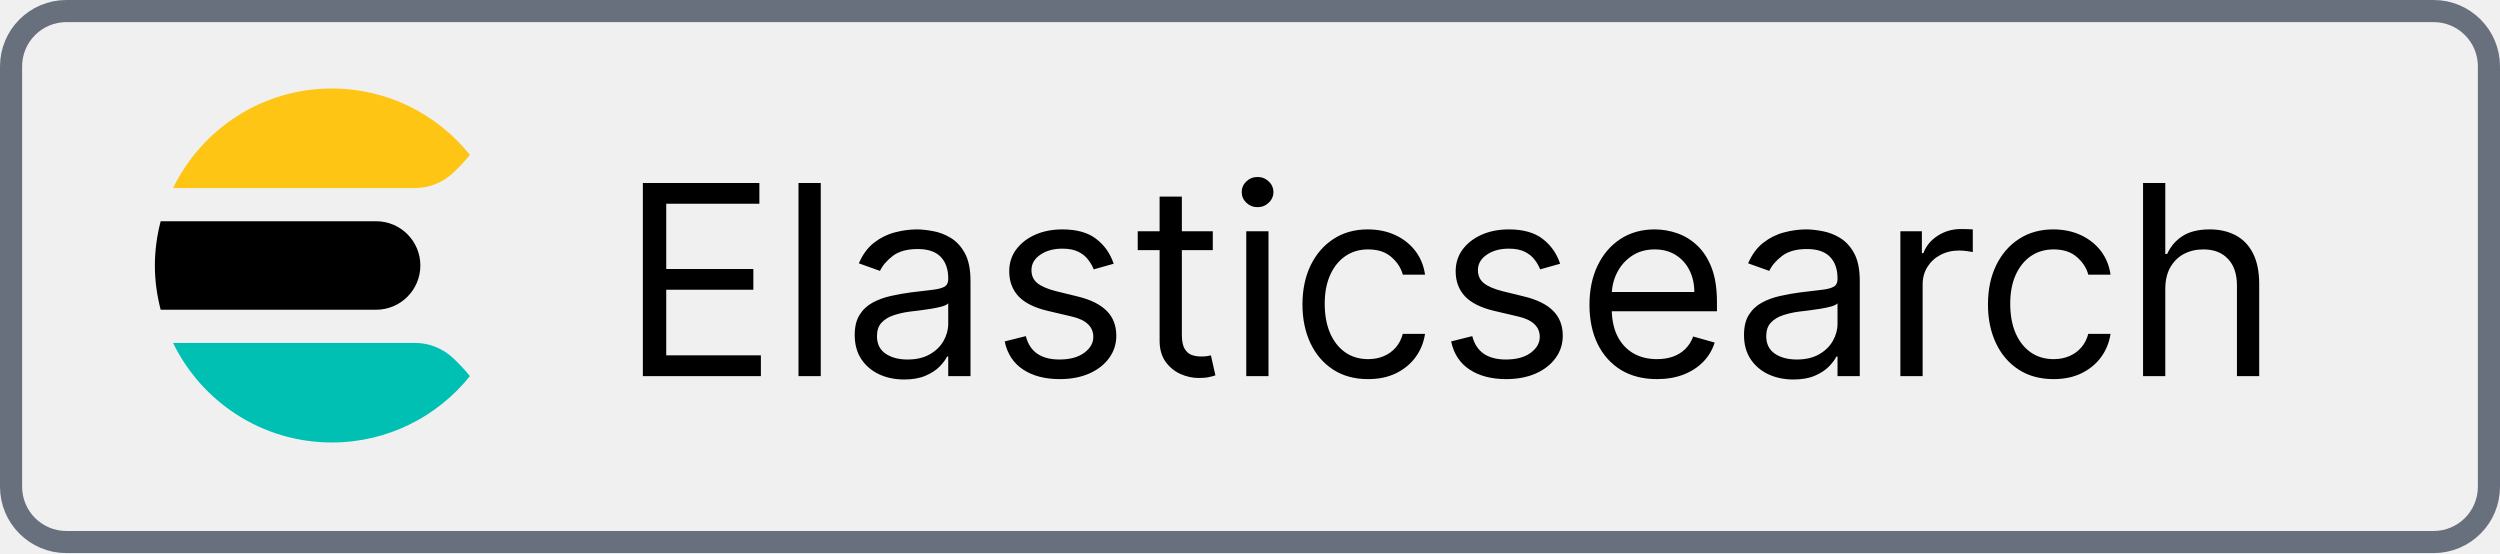
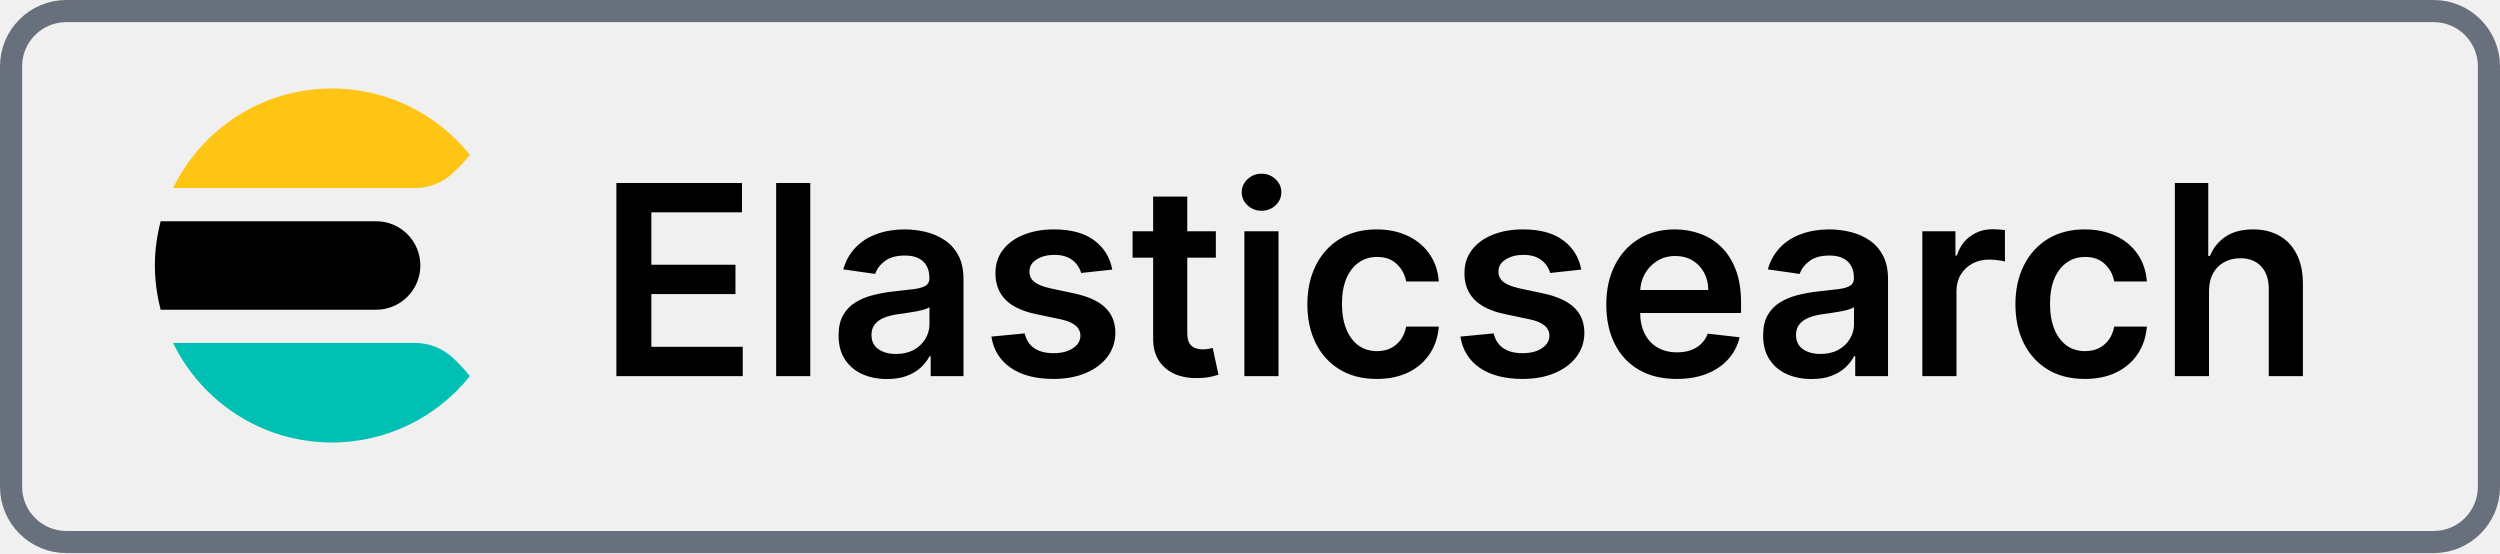
<svg xmlns="http://www.w3.org/2000/svg" width="113" height="25" viewBox="0 0 113 25" fill="none">
  <g clip-path="url(#clip0_4_44)">
    <path fill-rule="evenodd" clip-rule="evenodd" d="M7 12C7 12.692 7.097 13.36 7.262 14H17C18.105 14 19 13.104 19 12C19 10.896 18.105 10 17 10H7.262C7.097 10.64 7 11.308 7 12Z" fill="black" />
    <path fill-rule="evenodd" clip-rule="evenodd" d="M20.462 7.831C20.741 7.573 21.001 7.297 21.24 7C19.773 5.173 17.525 4 15 4C11.839 4 9.119 5.839 7.822 8.5H18.755C19.388 8.5 19.997 8.26 20.462 7.831Z" fill="#FEC514" />
    <path fill-rule="evenodd" clip-rule="evenodd" d="M18.755 15.5H7.822C9.12 18.162 11.839 20 15 20C17.525 20 19.773 18.827 21.24 17C21.001 16.704 20.741 16.427 20.462 16.169C19.997 15.74 19.388 15.5 18.755 15.5Z" fill="#00BFB3" />
  </g>
-   <path d="M29.057 17V8.273H34.324V9.21H30.114V12.159H34.051V13.097H30.114V16.062H34.392V17H29.057ZM37.098 8.273V17H36.092V8.273H37.098ZM40.866 17.153C40.451 17.153 40.075 17.075 39.737 16.919C39.399 16.76 39.13 16.531 38.931 16.233C38.733 15.932 38.633 15.568 38.633 15.142C38.633 14.767 38.707 14.463 38.855 14.23C39.002 13.994 39.2 13.81 39.447 13.676C39.694 13.543 39.967 13.443 40.265 13.378C40.566 13.31 40.869 13.256 41.173 13.216C41.571 13.165 41.893 13.126 42.14 13.101C42.39 13.072 42.572 13.026 42.686 12.96C42.802 12.895 42.86 12.781 42.86 12.619V12.585C42.86 12.165 42.745 11.838 42.515 11.605C42.288 11.372 41.943 11.256 41.48 11.256C41 11.256 40.623 11.361 40.35 11.571C40.078 11.781 39.886 12.006 39.775 12.244L38.821 11.903C38.991 11.506 39.218 11.196 39.502 10.974C39.789 10.75 40.102 10.594 40.44 10.506C40.781 10.415 41.116 10.369 41.446 10.369C41.656 10.369 41.897 10.395 42.17 10.446C42.446 10.494 42.711 10.595 42.967 10.749C43.225 10.902 43.44 11.133 43.61 11.443C43.781 11.753 43.866 12.168 43.866 12.688V17H42.86V16.114H42.809C42.741 16.256 42.627 16.408 42.468 16.57C42.309 16.732 42.098 16.869 41.834 16.983C41.569 17.097 41.247 17.153 40.866 17.153ZM41.02 16.25C41.417 16.25 41.752 16.172 42.025 16.016C42.301 15.859 42.508 15.658 42.647 15.411C42.789 15.163 42.86 14.903 42.86 14.631V13.71C42.818 13.761 42.724 13.808 42.579 13.851C42.437 13.891 42.272 13.926 42.085 13.957C41.9 13.986 41.72 14.011 41.544 14.034C41.37 14.054 41.23 14.071 41.122 14.085C40.86 14.119 40.616 14.175 40.389 14.251C40.164 14.325 39.983 14.438 39.843 14.588C39.707 14.736 39.639 14.938 39.639 15.193C39.639 15.543 39.768 15.807 40.027 15.986C40.288 16.162 40.619 16.25 41.02 16.25ZM50.338 11.921L49.435 12.176C49.378 12.026 49.294 11.879 49.183 11.737C49.075 11.592 48.928 11.473 48.74 11.379C48.553 11.286 48.312 11.239 48.02 11.239C47.619 11.239 47.285 11.331 47.019 11.516C46.754 11.697 46.622 11.929 46.622 12.21C46.622 12.46 46.713 12.658 46.895 12.803C47.077 12.947 47.361 13.068 47.747 13.165L48.719 13.403C49.304 13.546 49.74 13.763 50.027 14.055C50.314 14.345 50.457 14.719 50.457 15.176C50.457 15.551 50.349 15.886 50.133 16.182C49.92 16.477 49.622 16.71 49.239 16.881C48.855 17.051 48.409 17.136 47.901 17.136C47.233 17.136 46.68 16.991 46.243 16.702C45.805 16.412 45.528 15.989 45.412 15.432L46.367 15.193C46.457 15.546 46.629 15.81 46.882 15.986C47.138 16.162 47.472 16.25 47.883 16.25C48.352 16.25 48.724 16.151 49 15.952C49.278 15.75 49.418 15.508 49.418 15.227C49.418 15 49.338 14.81 49.179 14.656C49.02 14.5 48.776 14.383 48.446 14.307L47.355 14.051C46.756 13.909 46.315 13.689 46.034 13.391C45.756 13.089 45.617 12.713 45.617 12.261C45.617 11.892 45.72 11.565 45.928 11.281C46.138 10.997 46.423 10.774 46.784 10.612C47.148 10.45 47.56 10.369 48.02 10.369C48.668 10.369 49.176 10.511 49.545 10.796C49.918 11.079 50.182 11.454 50.338 11.921ZM54.818 10.454V11.307H51.426V10.454H54.818ZM52.414 8.886H53.42V15.125C53.42 15.409 53.461 15.622 53.544 15.764C53.629 15.903 53.737 15.997 53.867 16.046C54.001 16.091 54.142 16.114 54.289 16.114C54.4 16.114 54.491 16.108 54.562 16.097C54.633 16.082 54.69 16.071 54.733 16.062L54.937 16.966C54.869 16.991 54.774 17.017 54.652 17.043C54.529 17.071 54.375 17.085 54.187 17.085C53.903 17.085 53.625 17.024 53.352 16.902C53.082 16.78 52.858 16.594 52.679 16.344C52.502 16.094 52.414 15.778 52.414 15.398V8.886ZM56.331 17V10.454H57.336V17H56.331ZM56.842 9.364C56.646 9.364 56.477 9.297 56.335 9.163C56.196 9.03 56.126 8.869 56.126 8.682C56.126 8.494 56.196 8.334 56.335 8.2C56.477 8.067 56.646 8 56.842 8C57.038 8 57.206 8.067 57.345 8.2C57.487 8.334 57.558 8.494 57.558 8.682C57.558 8.869 57.487 9.03 57.345 9.163C57.206 9.297 57.038 9.364 56.842 9.364ZM61.837 17.136C61.224 17.136 60.695 16.991 60.252 16.702C59.809 16.412 59.468 16.013 59.229 15.504C58.991 14.996 58.871 14.415 58.871 13.761C58.871 13.097 58.994 12.51 59.238 12.001C59.485 11.49 59.829 11.091 60.269 10.804C60.712 10.514 61.229 10.369 61.82 10.369C62.281 10.369 62.695 10.454 63.065 10.625C63.434 10.796 63.736 11.034 63.972 11.341C64.208 11.648 64.354 12.006 64.411 12.415H63.406C63.329 12.117 63.158 11.852 62.894 11.622C62.633 11.389 62.281 11.273 61.837 11.273C61.445 11.273 61.102 11.375 60.806 11.579C60.514 11.781 60.285 12.067 60.12 12.436C59.958 12.803 59.877 13.233 59.877 13.727C59.877 14.233 59.957 14.673 60.116 15.048C60.278 15.423 60.505 15.714 60.798 15.922C61.093 16.129 61.44 16.233 61.837 16.233C62.099 16.233 62.336 16.188 62.549 16.097C62.762 16.006 62.943 15.875 63.09 15.704C63.238 15.534 63.343 15.329 63.406 15.091H64.411C64.354 15.477 64.214 15.825 63.989 16.135C63.768 16.442 63.474 16.686 63.107 16.868C62.744 17.047 62.32 17.136 61.837 17.136ZM70.518 11.921L69.614 12.176C69.558 12.026 69.474 11.879 69.363 11.737C69.255 11.592 69.107 11.473 68.92 11.379C68.732 11.286 68.492 11.239 68.2 11.239C67.799 11.239 67.465 11.331 67.198 11.516C66.934 11.697 66.802 11.929 66.802 12.21C66.802 12.46 66.893 12.658 67.075 12.803C67.256 12.947 67.54 13.068 67.927 13.165L68.898 13.403C69.484 13.546 69.92 13.763 70.207 14.055C70.494 14.345 70.637 14.719 70.637 15.176C70.637 15.551 70.529 15.886 70.313 16.182C70.1 16.477 69.802 16.71 69.418 16.881C69.035 17.051 68.589 17.136 68.08 17.136C67.413 17.136 66.86 16.991 66.423 16.702C65.985 16.412 65.708 15.989 65.592 15.432L66.546 15.193C66.637 15.546 66.809 15.81 67.062 15.986C67.317 16.162 67.651 16.25 68.063 16.25C68.532 16.25 68.904 16.151 69.18 15.952C69.458 15.75 69.597 15.508 69.597 15.227C69.597 15 69.518 14.81 69.359 14.656C69.2 14.5 68.955 14.383 68.626 14.307L67.535 14.051C66.935 13.909 66.495 13.689 66.214 13.391C65.935 13.089 65.796 12.713 65.796 12.261C65.796 11.892 65.9 11.565 66.107 11.281C66.317 10.997 66.603 10.774 66.964 10.612C67.327 10.45 67.739 10.369 68.2 10.369C68.847 10.369 69.356 10.511 69.725 10.796C70.097 11.079 70.362 11.454 70.518 11.921ZM74.895 17.136C74.265 17.136 73.721 16.997 73.263 16.719C72.809 16.438 72.458 16.046 72.211 15.543C71.966 15.037 71.844 14.449 71.844 13.778C71.844 13.108 71.966 12.517 72.211 12.006C72.458 11.492 72.802 11.091 73.242 10.804C73.685 10.514 74.202 10.369 74.793 10.369C75.134 10.369 75.471 10.426 75.803 10.54C76.135 10.653 76.438 10.838 76.711 11.094C76.983 11.347 77.201 11.682 77.363 12.099C77.525 12.517 77.606 13.031 77.606 13.642V14.068H72.56V13.199H76.583C76.583 12.829 76.509 12.5 76.361 12.21C76.216 11.921 76.009 11.692 75.739 11.524C75.472 11.357 75.157 11.273 74.793 11.273C74.392 11.273 74.046 11.372 73.753 11.571C73.463 11.767 73.24 12.023 73.084 12.338C72.928 12.653 72.85 12.992 72.85 13.352V13.932C72.85 14.426 72.935 14.845 73.106 15.189C73.279 15.53 73.519 15.79 73.826 15.969C74.132 16.145 74.489 16.233 74.895 16.233C75.159 16.233 75.398 16.196 75.611 16.122C75.827 16.046 76.013 15.932 76.169 15.781C76.326 15.628 76.446 15.438 76.532 15.21L77.503 15.483C77.401 15.812 77.229 16.102 76.988 16.352C76.746 16.599 76.448 16.793 76.093 16.932C75.738 17.068 75.338 17.136 74.895 17.136ZM81.061 17.153C80.647 17.153 80.27 17.075 79.932 16.919C79.594 16.76 79.326 16.531 79.127 16.233C78.928 15.932 78.829 15.568 78.829 15.142C78.829 14.767 78.902 14.463 79.05 14.23C79.198 13.994 79.395 13.81 79.642 13.676C79.89 13.543 80.162 13.443 80.461 13.378C80.762 13.31 81.064 13.256 81.368 13.216C81.766 13.165 82.088 13.126 82.336 13.101C82.586 13.072 82.767 13.026 82.881 12.96C82.998 12.895 83.056 12.781 83.056 12.619V12.585C83.056 12.165 82.941 11.838 82.711 11.605C82.483 11.372 82.138 11.256 81.675 11.256C81.195 11.256 80.819 11.361 80.546 11.571C80.273 11.781 80.081 12.006 79.971 12.244L79.016 11.903C79.186 11.506 79.414 11.196 79.698 10.974C79.985 10.75 80.297 10.594 80.635 10.506C80.976 10.415 81.311 10.369 81.641 10.369C81.851 10.369 82.093 10.395 82.365 10.446C82.641 10.494 82.907 10.595 83.162 10.749C83.421 10.902 83.635 11.133 83.806 11.443C83.976 11.753 84.061 12.168 84.061 12.688V17H83.056V16.114H83.005C82.936 16.256 82.823 16.408 82.664 16.57C82.505 16.732 82.293 16.869 82.029 16.983C81.765 17.097 81.442 17.153 81.061 17.153ZM81.215 16.25C81.613 16.25 81.948 16.172 82.221 16.016C82.496 15.859 82.704 15.658 82.843 15.411C82.985 15.163 83.056 14.903 83.056 14.631V13.71C83.013 13.761 82.919 13.808 82.775 13.851C82.632 13.891 82.468 13.926 82.28 13.957C82.096 13.986 81.915 14.011 81.739 14.034C81.566 14.054 81.425 14.071 81.317 14.085C81.056 14.119 80.811 14.175 80.584 14.251C80.36 14.325 80.178 14.438 80.039 14.588C79.902 14.736 79.834 14.938 79.834 15.193C79.834 15.543 79.963 15.807 80.222 15.986C80.483 16.162 80.814 16.25 81.215 16.25ZM85.897 17V10.454H86.869V11.443H86.937C87.056 11.119 87.272 10.857 87.585 10.655C87.897 10.453 88.249 10.352 88.641 10.352C88.715 10.352 88.808 10.354 88.918 10.357C89.029 10.359 89.113 10.364 89.17 10.369V11.392C89.136 11.383 89.058 11.371 88.935 11.354C88.816 11.334 88.69 11.324 88.556 11.324C88.238 11.324 87.954 11.391 87.704 11.524C87.457 11.655 87.261 11.837 87.116 12.07C86.974 12.3 86.903 12.562 86.903 12.858V17H85.897ZM92.822 17.136C92.208 17.136 91.68 16.991 91.237 16.702C90.793 16.412 90.452 16.013 90.214 15.504C89.975 14.996 89.856 14.415 89.856 13.761C89.856 13.097 89.978 12.51 90.222 12.001C90.469 11.49 90.813 11.091 91.254 10.804C91.697 10.514 92.214 10.369 92.805 10.369C93.265 10.369 93.68 10.454 94.049 10.625C94.418 10.796 94.721 11.034 94.957 11.341C95.192 11.648 95.339 12.006 95.396 12.415H94.39C94.313 12.117 94.143 11.852 93.879 11.622C93.617 11.389 93.265 11.273 92.822 11.273C92.43 11.273 92.086 11.375 91.79 11.579C91.498 11.781 91.269 12.067 91.104 12.436C90.942 12.803 90.862 13.233 90.862 13.727C90.862 14.233 90.941 14.673 91.1 15.048C91.262 15.423 91.489 15.714 91.782 15.922C92.077 16.129 92.424 16.233 92.822 16.233C93.083 16.233 93.32 16.188 93.533 16.097C93.746 16.006 93.927 15.875 94.075 15.704C94.222 15.534 94.327 15.329 94.39 15.091H95.396C95.339 15.477 95.198 15.825 94.974 16.135C94.752 16.442 94.458 16.686 94.092 16.868C93.728 17.047 93.305 17.136 92.822 17.136ZM97.871 13.062V17H96.866V8.273H97.871V11.477H97.957C98.11 11.139 98.34 10.871 98.647 10.672C98.957 10.47 99.369 10.369 99.883 10.369C100.329 10.369 100.719 10.459 101.055 10.638C101.39 10.814 101.65 11.085 101.835 11.452C102.022 11.815 102.116 12.278 102.116 12.841V17H101.11V12.909C101.11 12.389 100.975 11.987 100.705 11.703C100.438 11.416 100.067 11.273 99.593 11.273C99.263 11.273 98.968 11.342 98.707 11.482C98.448 11.621 98.244 11.824 98.093 12.091C97.945 12.358 97.871 12.682 97.871 13.062Z" fill="black" />
+   <path d="M27.861 17V8.273H33.537V9.598H29.442V11.967H33.243V13.293H29.442V15.675H33.571V17H27.861ZM36.624 8.273V17H35.082V8.273H36.624ZM40.094 17.132C39.679 17.132 39.306 17.058 38.973 16.91C38.644 16.76 38.383 16.538 38.189 16.246C37.999 15.953 37.904 15.592 37.904 15.163C37.904 14.794 37.972 14.489 38.108 14.247C38.245 14.006 38.431 13.812 38.666 13.668C38.902 13.523 39.168 13.413 39.463 13.339C39.762 13.263 40.07 13.207 40.388 13.173C40.772 13.133 41.083 13.098 41.321 13.067C41.56 13.033 41.733 12.982 41.841 12.913C41.952 12.842 42.008 12.733 42.008 12.585V12.56C42.008 12.239 41.912 11.99 41.722 11.814C41.532 11.638 41.258 11.55 40.9 11.55C40.522 11.55 40.222 11.632 40 11.797C39.782 11.962 39.634 12.156 39.557 12.381L38.117 12.176C38.23 11.778 38.418 11.446 38.679 11.179C38.941 10.909 39.26 10.707 39.638 10.574C40.016 10.438 40.434 10.369 40.891 10.369C41.206 10.369 41.52 10.406 41.833 10.48C42.145 10.554 42.431 10.676 42.689 10.847C42.948 11.014 43.155 11.243 43.311 11.533C43.471 11.822 43.55 12.185 43.55 12.619V17H42.067V16.101H42.016C41.922 16.283 41.79 16.453 41.62 16.612C41.452 16.768 41.24 16.895 40.985 16.991C40.732 17.085 40.435 17.132 40.094 17.132ZM40.495 15.999C40.804 15.999 41.073 15.938 41.3 15.815C41.527 15.69 41.702 15.526 41.824 15.321C41.949 15.117 42.012 14.893 42.012 14.652V13.881C41.963 13.921 41.881 13.957 41.765 13.992C41.651 14.026 41.523 14.055 41.381 14.081C41.239 14.107 41.098 14.129 40.959 14.149C40.82 14.169 40.699 14.186 40.597 14.2C40.367 14.232 40.161 14.283 39.979 14.354C39.797 14.425 39.654 14.524 39.549 14.652C39.444 14.777 39.391 14.939 39.391 15.138C39.391 15.422 39.495 15.636 39.702 15.781C39.909 15.926 40.174 15.999 40.495 15.999ZM50.275 12.185L48.868 12.338C48.828 12.196 48.759 12.062 48.659 11.938C48.563 11.812 48.432 11.712 48.267 11.635C48.103 11.558 47.901 11.52 47.662 11.52C47.341 11.52 47.071 11.589 46.853 11.729C46.637 11.868 46.53 12.048 46.533 12.27C46.53 12.46 46.6 12.615 46.742 12.734C46.887 12.854 47.125 12.952 47.458 13.028L48.574 13.267C49.194 13.401 49.654 13.612 49.955 13.902C50.259 14.192 50.412 14.571 50.415 15.04C50.412 15.452 50.291 15.815 50.053 16.131C49.817 16.443 49.489 16.688 49.069 16.864C48.648 17.04 48.165 17.128 47.62 17.128C46.819 17.128 46.174 16.96 45.685 16.625C45.196 16.287 44.905 15.817 44.811 15.214L46.316 15.07C46.384 15.365 46.529 15.588 46.75 15.739C46.972 15.889 47.26 15.964 47.615 15.964C47.982 15.964 48.276 15.889 48.498 15.739C48.722 15.588 48.834 15.402 48.834 15.18C48.834 14.993 48.762 14.838 48.617 14.716C48.475 14.594 48.253 14.5 47.952 14.435L46.836 14.2C46.208 14.07 45.743 13.849 45.442 13.54C45.141 13.227 44.992 12.832 44.995 12.355C44.992 11.952 45.101 11.602 45.323 11.307C45.547 11.008 45.858 10.778 46.256 10.617C46.657 10.452 47.118 10.369 47.641 10.369C48.408 10.369 49.012 10.533 49.452 10.859C49.895 11.186 50.169 11.628 50.275 12.185ZM54.956 10.454V11.648H51.193V10.454H54.956ZM52.122 8.886H53.664V15.031C53.664 15.239 53.696 15.398 53.758 15.508C53.824 15.617 53.909 15.69 54.014 15.73C54.119 15.77 54.235 15.79 54.363 15.79C54.46 15.79 54.548 15.783 54.627 15.768C54.71 15.754 54.772 15.742 54.815 15.73L55.075 16.936C54.992 16.965 54.875 16.996 54.721 17.03C54.571 17.064 54.386 17.084 54.167 17.09C53.781 17.101 53.433 17.043 53.123 16.915C52.814 16.784 52.568 16.582 52.386 16.31C52.207 16.037 52.119 15.696 52.122 15.287V8.886ZM56.246 17V10.454H57.788V17H56.246ZM57.021 9.526C56.777 9.526 56.567 9.445 56.391 9.283C56.215 9.118 56.126 8.92 56.126 8.69C56.126 8.457 56.215 8.26 56.391 8.098C56.567 7.933 56.777 7.851 57.021 7.851C57.269 7.851 57.479 7.933 57.652 8.098C57.828 8.26 57.916 8.457 57.916 8.69C57.916 8.92 57.828 9.118 57.652 9.283C57.479 9.445 57.269 9.526 57.021 9.526ZM62.23 17.128C61.576 17.128 61.015 16.984 60.547 16.697C60.081 16.41 59.721 16.014 59.468 15.508C59.218 15 59.093 14.415 59.093 13.753C59.093 13.088 59.221 12.501 59.477 11.993C59.733 11.482 60.093 11.084 60.559 10.8C61.028 10.513 61.582 10.369 62.221 10.369C62.752 10.369 63.223 10.467 63.632 10.663C64.044 10.857 64.372 11.131 64.616 11.486C64.86 11.838 65 12.25 65.034 12.722H63.559C63.5 12.406 63.358 12.143 63.133 11.933C62.912 11.72 62.615 11.614 62.242 11.614C61.927 11.614 61.65 11.699 61.412 11.869C61.173 12.037 60.987 12.278 60.853 12.594C60.723 12.909 60.657 13.287 60.657 13.727C60.657 14.173 60.723 14.557 60.853 14.878C60.984 15.196 61.167 15.442 61.403 15.615C61.642 15.786 61.922 15.871 62.242 15.871C62.47 15.871 62.673 15.828 62.852 15.743C63.034 15.655 63.186 15.528 63.308 15.364C63.43 15.199 63.514 14.999 63.559 14.763H65.034C64.997 15.226 64.86 15.636 64.625 15.994C64.389 16.349 64.068 16.628 63.662 16.829C63.255 17.028 62.778 17.128 62.23 17.128ZM71.474 12.185L70.067 12.338C70.028 12.196 69.958 12.062 69.859 11.938C69.762 11.812 69.631 11.712 69.467 11.635C69.302 11.558 69.1 11.52 68.862 11.52C68.54 11.52 68.271 11.589 68.052 11.729C67.836 11.868 67.729 12.048 67.732 12.27C67.729 12.46 67.799 12.615 67.941 12.734C68.086 12.854 68.325 12.952 68.657 13.028L69.773 13.267C70.393 13.401 70.853 13.612 71.154 13.902C71.458 14.192 71.612 14.571 71.614 15.04C71.612 15.452 71.491 15.815 71.252 16.131C71.016 16.443 70.688 16.688 70.268 16.864C69.847 17.04 69.364 17.128 68.819 17.128C68.018 17.128 67.373 16.96 66.884 16.625C66.396 16.287 66.104 15.817 66.011 15.214L67.515 15.07C67.583 15.365 67.728 15.588 67.95 15.739C68.171 15.889 68.46 15.964 68.815 15.964C69.181 15.964 69.475 15.889 69.697 15.739C69.921 15.588 70.033 15.402 70.033 15.18C70.033 14.993 69.961 14.838 69.816 14.716C69.674 14.594 69.452 14.5 69.151 14.435L68.035 14.2C67.407 14.07 66.942 13.849 66.641 13.54C66.34 13.227 66.191 12.832 66.194 12.355C66.191 11.952 66.3 11.602 66.522 11.307C66.746 11.008 67.058 10.778 67.455 10.617C67.856 10.452 68.317 10.369 68.84 10.369C69.607 10.369 70.211 10.533 70.651 10.859C71.094 11.186 71.369 11.628 71.474 12.185ZM75.784 17.128C75.128 17.128 74.561 16.991 74.084 16.719C73.609 16.443 73.244 16.054 72.989 15.551C72.733 15.046 72.605 14.45 72.605 13.766C72.605 13.092 72.733 12.501 72.989 11.993C73.247 11.482 73.608 11.084 74.071 10.8C74.534 10.513 75.078 10.369 75.703 10.369C76.106 10.369 76.487 10.435 76.845 10.565C77.206 10.693 77.524 10.892 77.8 11.162C78.078 11.432 78.297 11.776 78.456 12.193C78.615 12.608 78.695 13.102 78.695 13.676V14.149H73.329V13.109H77.216C77.213 12.814 77.149 12.551 77.024 12.321C76.899 12.088 76.724 11.905 76.5 11.771C76.278 11.638 76.02 11.571 75.724 11.571C75.409 11.571 75.132 11.648 74.894 11.801C74.655 11.952 74.469 12.151 74.335 12.398C74.204 12.642 74.138 12.911 74.135 13.203V14.111C74.135 14.492 74.204 14.818 74.344 15.091C74.483 15.361 74.678 15.568 74.928 15.713C75.178 15.855 75.47 15.926 75.805 15.926C76.03 15.926 76.233 15.895 76.415 15.832C76.597 15.767 76.754 15.672 76.888 15.547C77.021 15.422 77.122 15.267 77.19 15.082L78.631 15.244C78.54 15.625 78.367 15.957 78.111 16.241C77.858 16.523 77.534 16.741 77.139 16.898C76.744 17.051 76.293 17.128 75.784 17.128ZM81.883 17.132C81.468 17.132 81.095 17.058 80.762 16.91C80.433 16.76 80.171 16.538 79.978 16.246C79.788 15.953 79.693 15.592 79.693 15.163C79.693 14.794 79.761 14.489 79.897 14.247C80.034 14.006 80.22 13.812 80.456 13.668C80.691 13.523 80.957 13.413 81.252 13.339C81.551 13.263 81.859 13.207 82.177 13.173C82.561 13.133 82.872 13.098 83.11 13.067C83.349 13.033 83.522 12.982 83.63 12.913C83.741 12.842 83.796 12.733 83.796 12.585V12.56C83.796 12.239 83.701 11.99 83.511 11.814C83.321 11.638 83.046 11.55 82.689 11.55C82.311 11.55 82.011 11.632 81.789 11.797C81.571 11.962 81.423 12.156 81.346 12.381L79.906 12.176C80.019 11.778 80.207 11.446 80.468 11.179C80.73 10.909 81.049 10.707 81.427 10.574C81.805 10.438 82.223 10.369 82.68 10.369C82.995 10.369 83.309 10.406 83.622 10.48C83.934 10.554 84.22 10.676 84.478 10.847C84.737 11.014 84.944 11.243 85.1 11.533C85.26 11.822 85.339 12.185 85.339 12.619V17H83.856V16.101H83.805C83.711 16.283 83.579 16.453 83.409 16.612C83.241 16.768 83.029 16.895 82.774 16.991C82.521 17.085 82.224 17.132 81.883 17.132ZM82.284 15.999C82.593 15.999 82.862 15.938 83.089 15.815C83.316 15.69 83.491 15.526 83.613 15.321C83.738 15.117 83.801 14.893 83.801 14.652V13.881C83.752 13.921 83.67 13.957 83.554 13.992C83.44 14.026 83.312 14.055 83.17 14.081C83.028 14.107 82.887 14.129 82.748 14.149C82.609 14.169 82.488 14.186 82.386 14.2C82.156 14.232 81.95 14.283 81.768 14.354C81.586 14.425 81.443 14.524 81.338 14.652C81.233 14.777 81.18 14.939 81.18 15.138C81.18 15.422 81.284 15.636 81.491 15.781C81.698 15.926 81.963 15.999 82.284 15.999ZM86.89 17V10.454H88.386V11.546H88.454C88.573 11.168 88.778 10.876 89.068 10.672C89.36 10.464 89.694 10.361 90.069 10.361C90.154 10.361 90.25 10.365 90.355 10.374C90.463 10.379 90.552 10.389 90.623 10.403V11.822C90.558 11.8 90.454 11.78 90.312 11.763C90.173 11.743 90.038 11.733 89.907 11.733C89.626 11.733 89.373 11.794 89.149 11.916C88.927 12.036 88.752 12.202 88.625 12.415C88.497 12.628 88.433 12.874 88.433 13.152V17H86.89ZM94.234 17.128C93.58 17.128 93.019 16.984 92.55 16.697C92.085 16.41 91.725 16.014 91.472 15.508C91.222 15 91.097 14.415 91.097 13.753C91.097 13.088 91.225 12.501 91.481 11.993C91.737 11.482 92.097 11.084 92.563 10.8C93.032 10.513 93.586 10.369 94.225 10.369C94.756 10.369 95.227 10.467 95.636 10.663C96.048 10.857 96.376 11.131 96.62 11.486C96.864 11.838 97.004 12.25 97.038 12.722H95.563C95.504 12.406 95.362 12.143 95.137 11.933C94.915 11.72 94.619 11.614 94.246 11.614C93.931 11.614 93.654 11.699 93.415 11.869C93.177 12.037 92.991 12.278 92.857 12.594C92.727 12.909 92.661 13.287 92.661 13.727C92.661 14.173 92.727 14.557 92.857 14.878C92.988 15.196 93.171 15.442 93.407 15.615C93.646 15.786 93.925 15.871 94.246 15.871C94.474 15.871 94.677 15.828 94.856 15.743C95.038 15.655 95.19 15.528 95.312 15.364C95.434 15.199 95.518 14.999 95.563 14.763H97.038C97.001 15.226 96.864 15.636 96.629 15.994C96.393 16.349 96.072 16.628 95.665 16.829C95.259 17.028 94.782 17.128 94.234 17.128ZM99.847 13.165V17H98.304V8.273H99.813V11.567H99.89C100.043 11.197 100.28 10.906 100.601 10.693C100.925 10.477 101.337 10.369 101.837 10.369C102.292 10.369 102.688 10.464 103.026 10.655C103.364 10.845 103.625 11.124 103.81 11.49C103.998 11.857 104.091 12.304 104.091 12.832V17H102.549V13.071C102.549 12.631 102.435 12.288 102.208 12.044C101.983 11.797 101.668 11.673 101.262 11.673C100.989 11.673 100.745 11.733 100.529 11.852C100.316 11.969 100.148 12.138 100.026 12.359C99.907 12.581 99.847 12.849 99.847 13.165Z" fill="black" />
  <rect x="0.5" y="0.5" width="112" height="24" rx="2.5" stroke="#69707D" />
  <defs>
    <clipPath id="clip0_4_44">
      <rect width="16" height="16" fill="white" transform="translate(6 4)" />
    </clipPath>
  </defs>
</svg>
